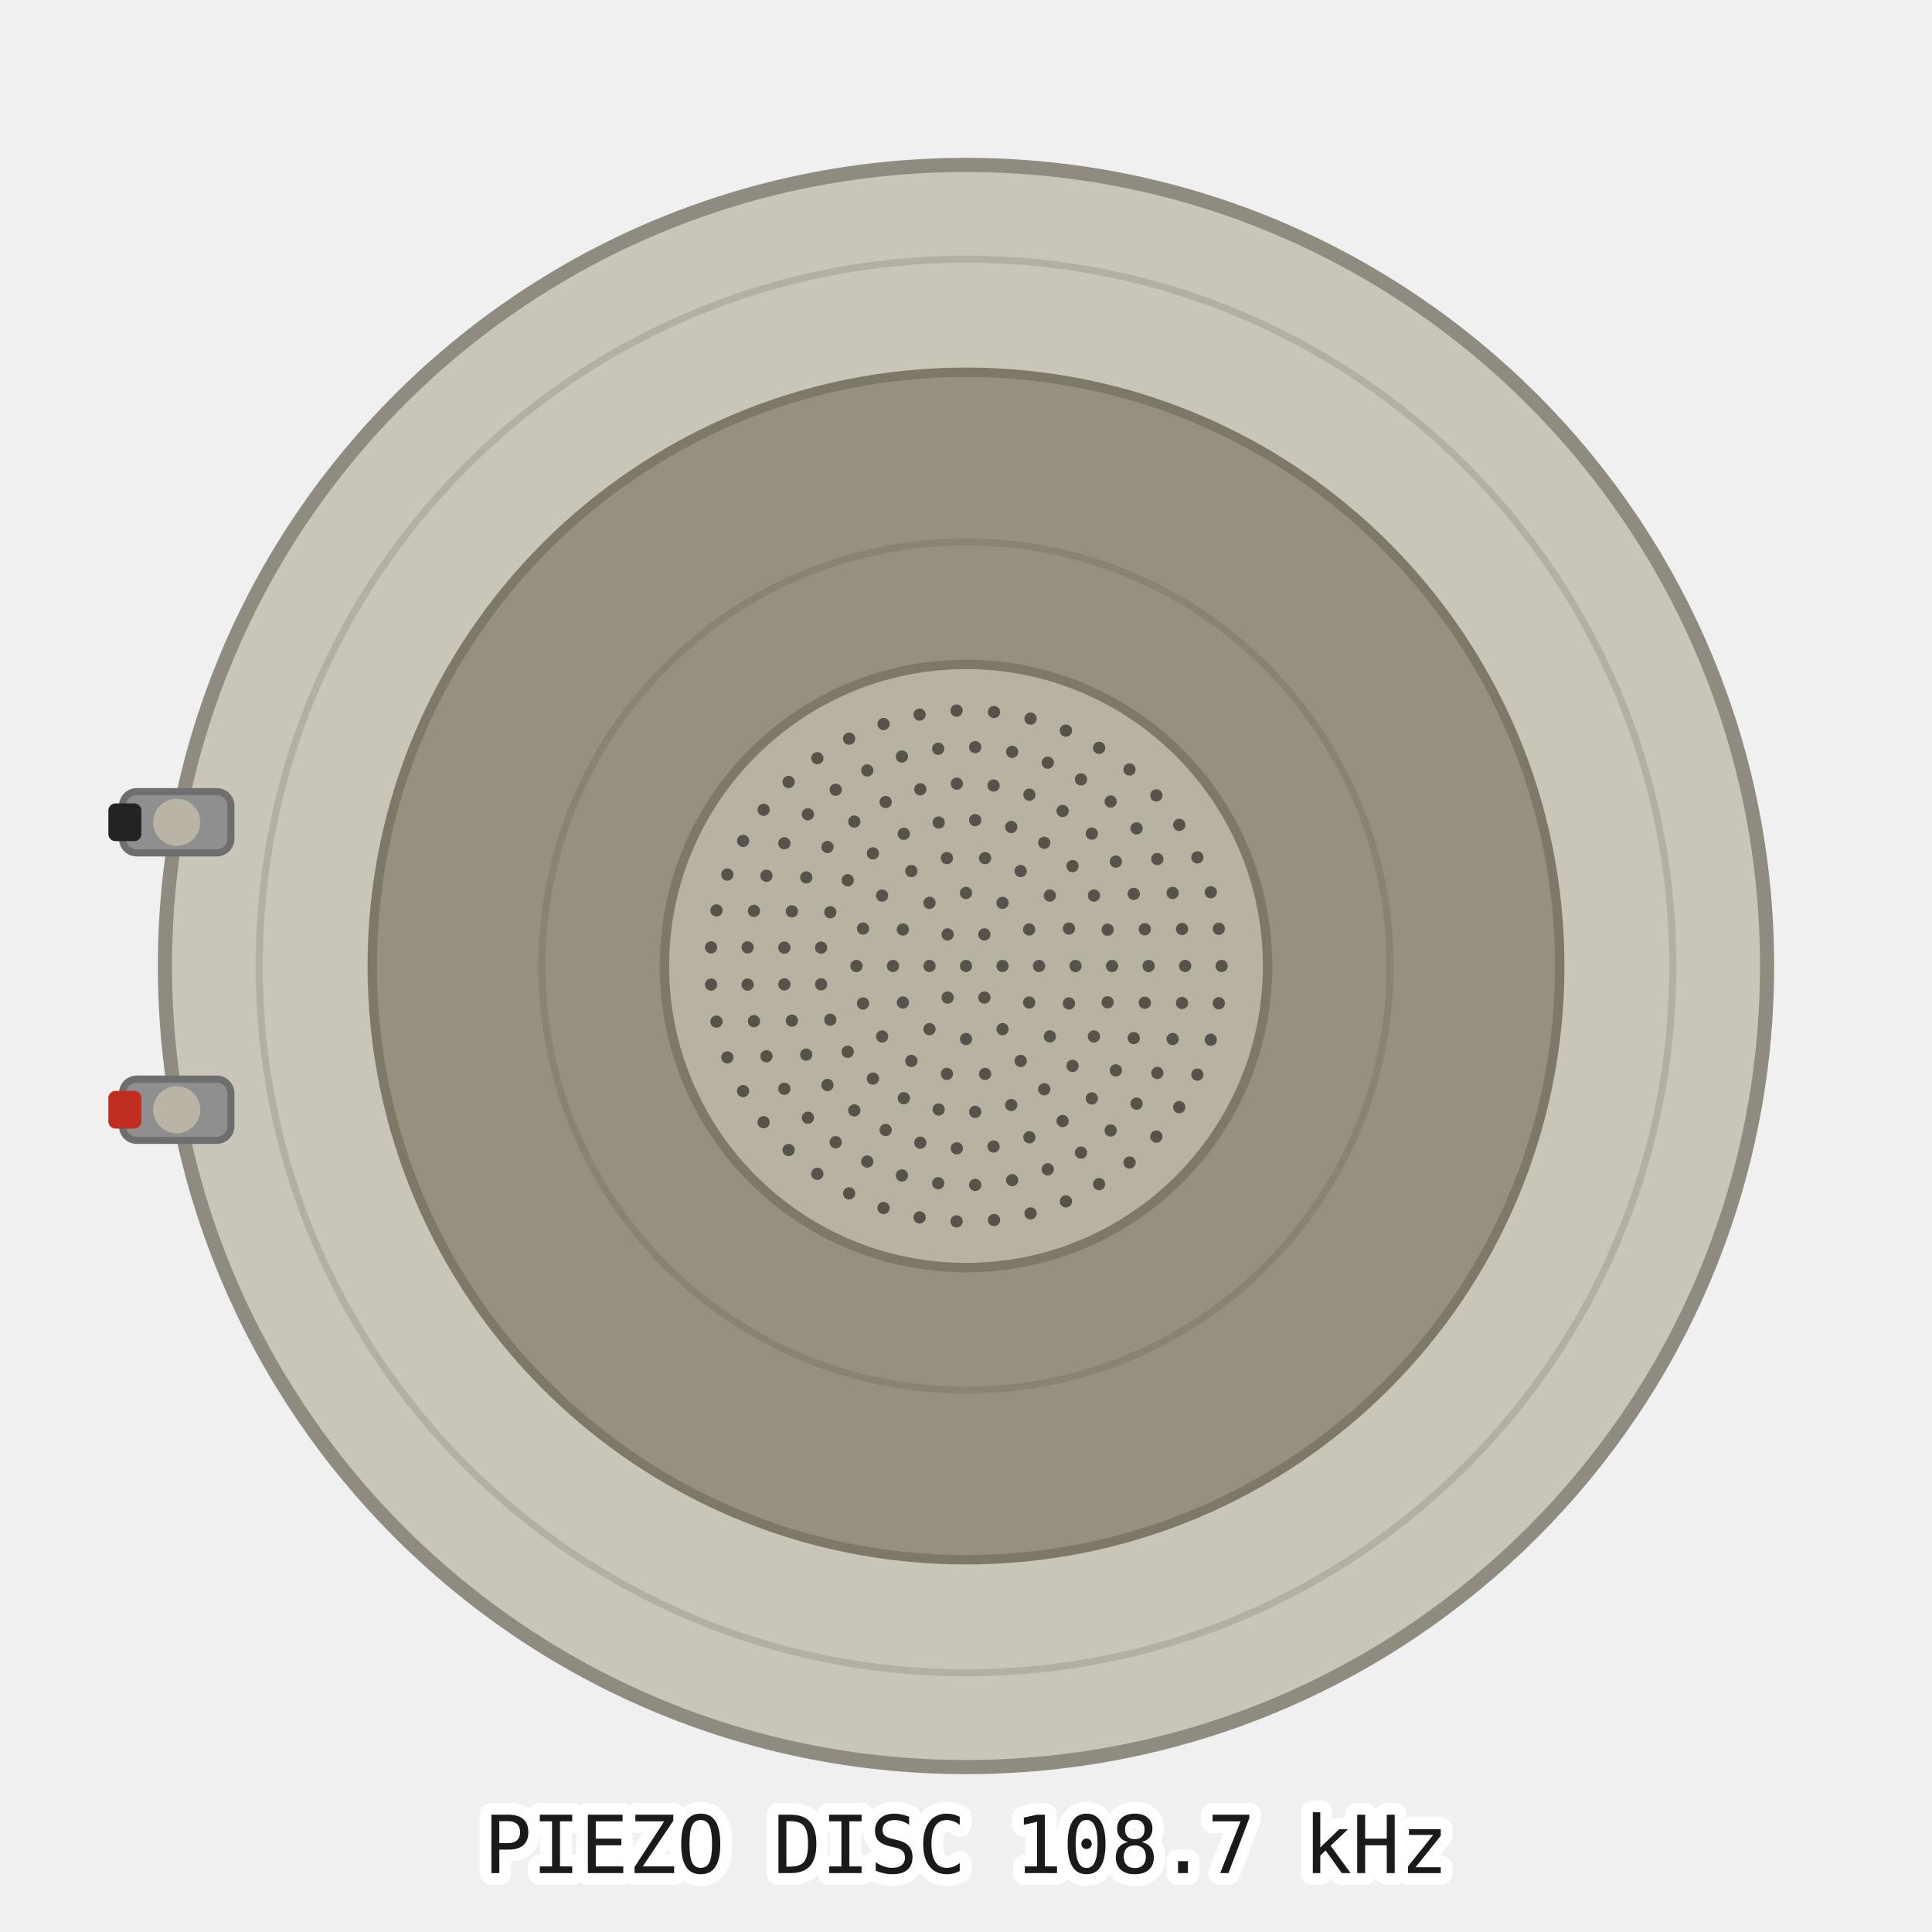
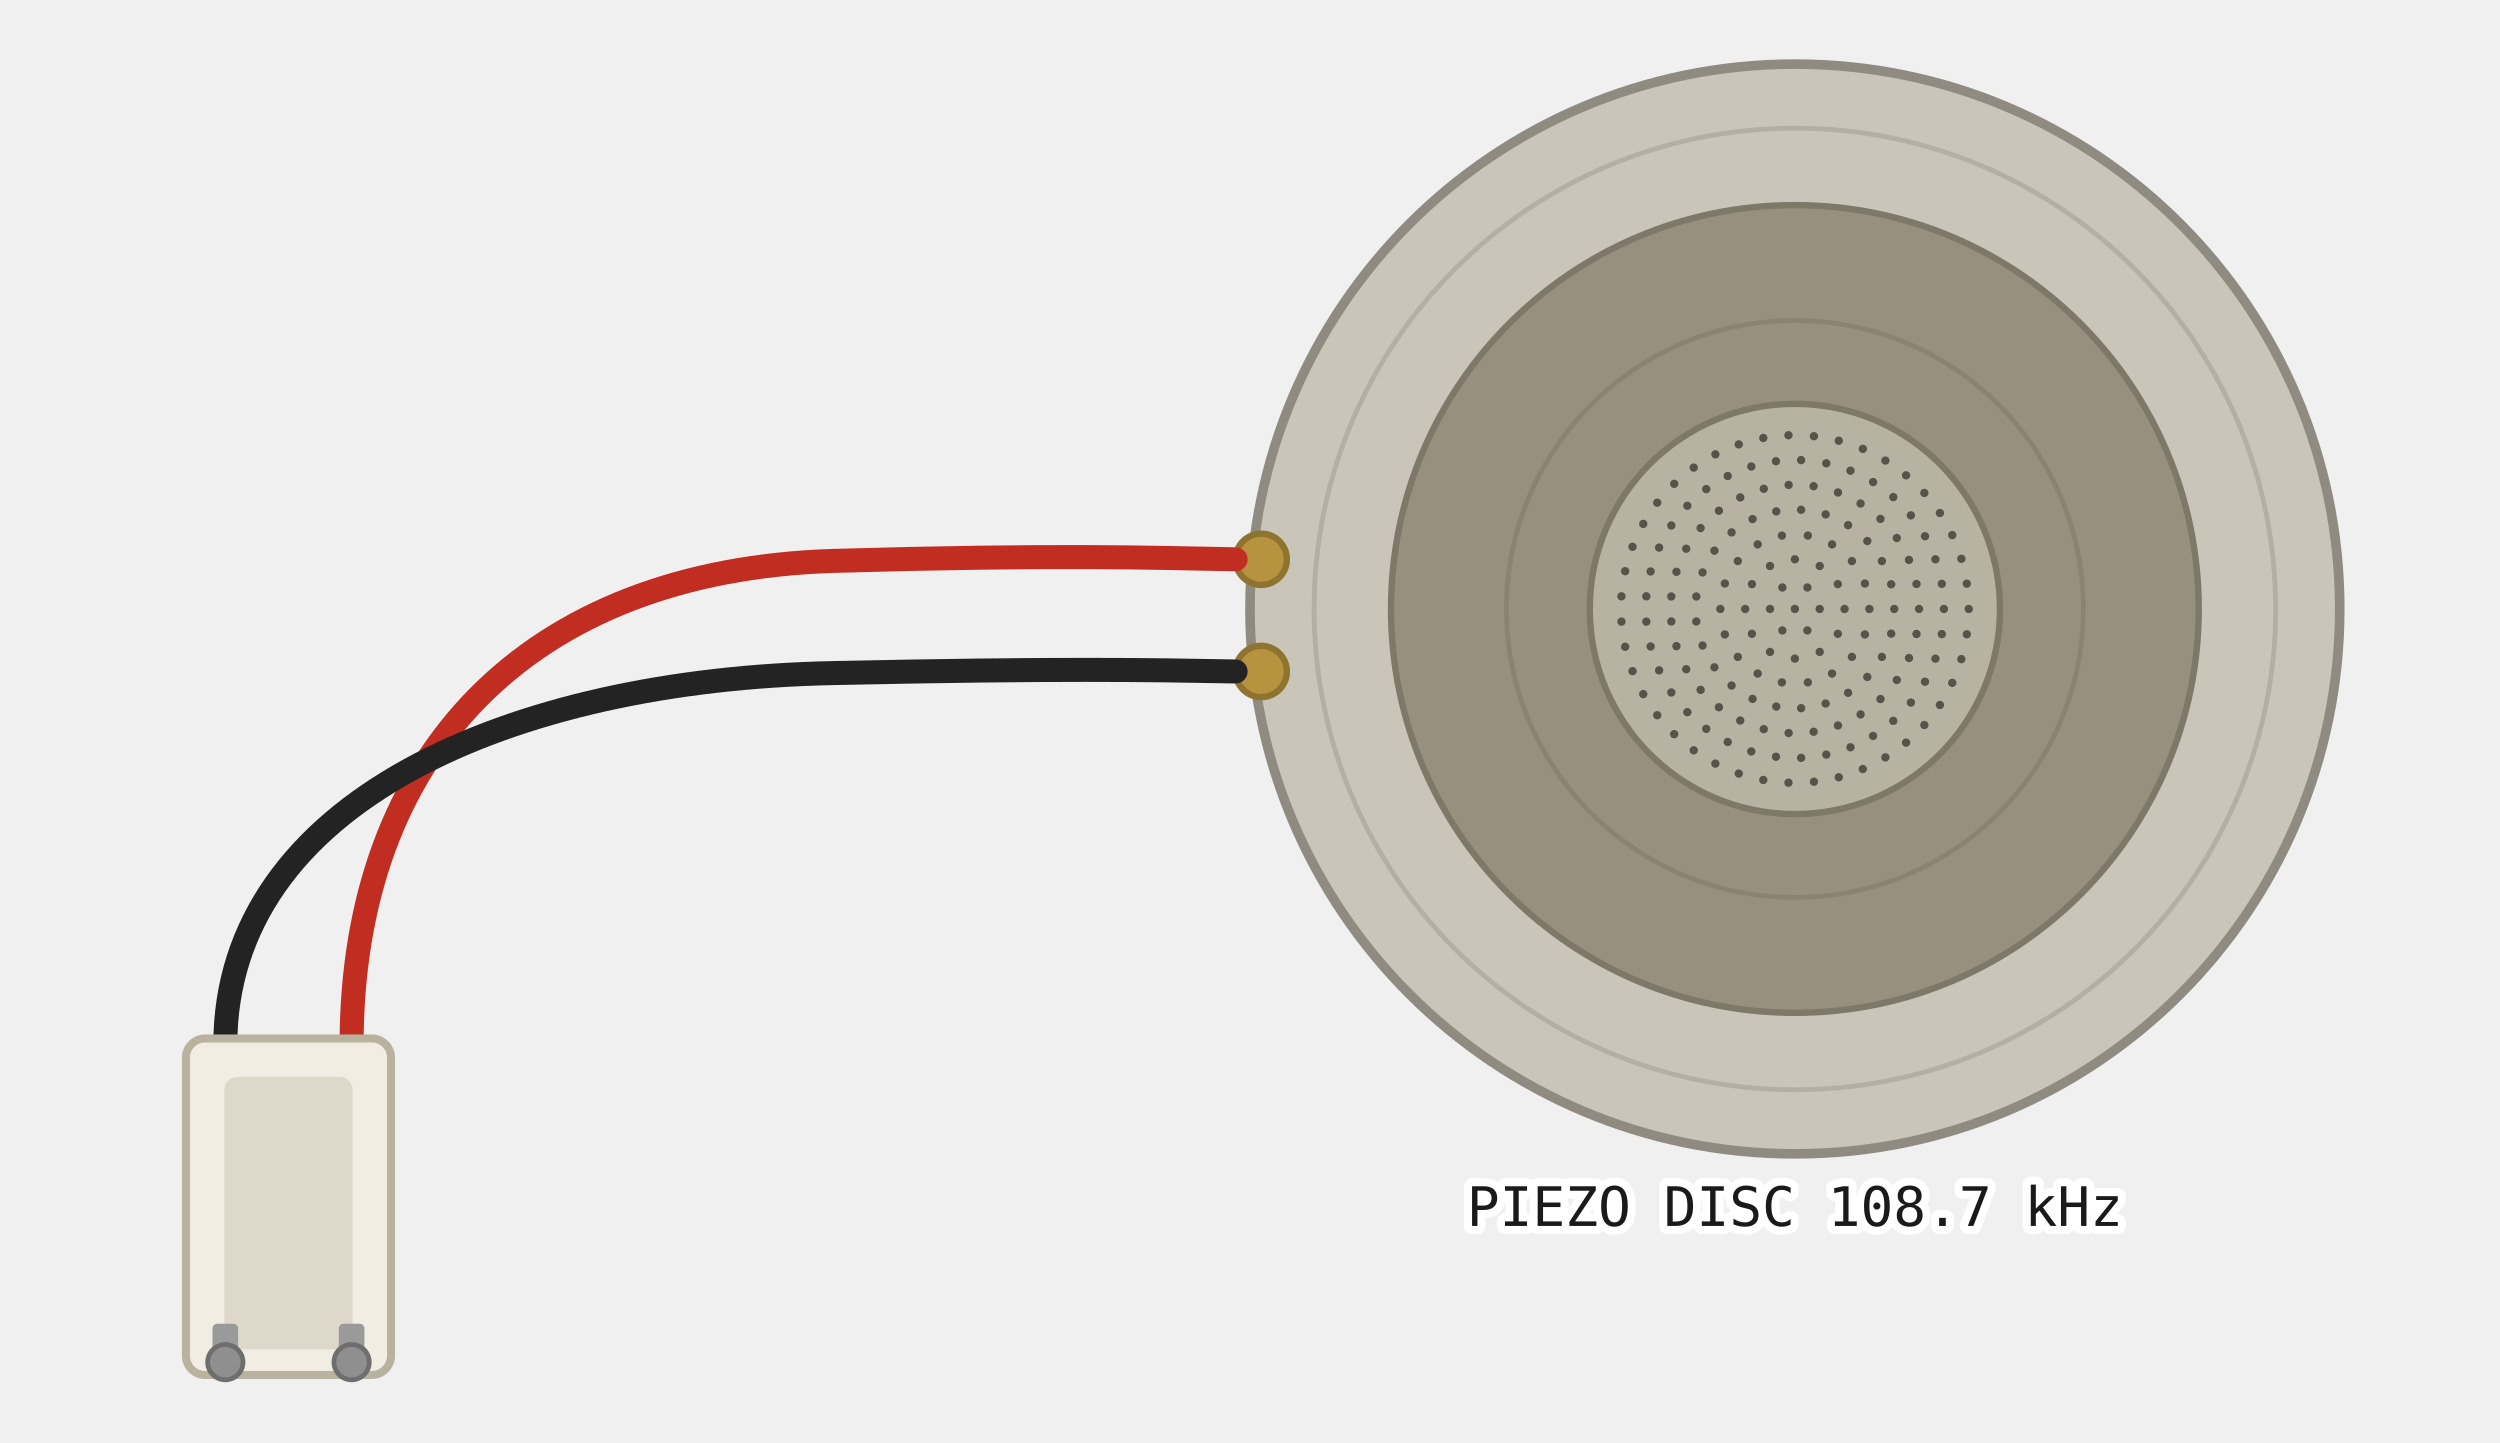
- <svg xmlns="http://www.w3.org/2000/svg" width="0.820in" height="0.820in" viewBox="0 0 820 820">
+ <svg xmlns="http://www.w3.org/2000/svg" width="1.560in" height="0.900in" viewBox="0 0 1560 900">
  <g id="breadboard">
-     <circle cx="410.0" cy="410.0" r="340" fill="#C9C5B8" stroke="#8F8B80" stroke-width="6" />
-     <circle cx="410.0" cy="410.0" r="300" fill="none" stroke="#B4AFA2" stroke-width="3" />
-     <circle cx="410.0" cy="410.0" r="252" fill="#97907F" stroke="#7E7869" stroke-width="4" />
-     <circle cx="410.0" cy="410.0" r="180" fill="none" stroke="#8A8373" stroke-width="3" />
-     <circle cx="410.0" cy="410.0" r="128" fill="#B8B2A2" stroke="#7E7869" stroke-width="4" />
-     <circle cx="410.0" cy="410.0" r="2.6" fill="#57524A" />
-     <circle cx="425.5" cy="410.0" r="2.6" fill="#57524A" />
-     <circle cx="417.8" cy="423.4" r="2.6" fill="#57524A" />
-     <circle cx="402.2" cy="423.4" r="2.6" fill="#57524A" />
-     <circle cx="394.5" cy="410.0" r="2.6" fill="#57524A" />
-     <circle cx="402.2" cy="396.6" r="2.6" fill="#57524A" />
-     <circle cx="417.8" cy="396.6" r="2.6" fill="#57524A" />
-     <circle cx="441.0" cy="410.0" r="2.6" fill="#57524A" />
-     <circle cx="436.8" cy="425.5" r="2.6" fill="#57524A" />
-     <circle cx="425.5" cy="436.8" r="2.6" fill="#57524A" />
-     <circle cx="410.0" cy="441.0" r="2.6" fill="#57524A" />
-     <circle cx="394.5" cy="436.8" r="2.6" fill="#57524A" />
-     <circle cx="383.2" cy="425.5" r="2.6" fill="#57524A" />
-     <circle cx="379.0" cy="410.0" r="2.6" fill="#57524A" />
-     <circle cx="383.2" cy="394.5" r="2.6" fill="#57524A" />
-     <circle cx="394.5" cy="383.2" r="2.6" fill="#57524A" />
-     <circle cx="410.0" cy="379.0" r="2.6" fill="#57524A" />
-     <circle cx="425.5" cy="383.2" r="2.6" fill="#57524A" />
-     <circle cx="436.8" cy="394.5" r="2.6" fill="#57524A" />
-     <circle cx="456.5" cy="410.0" r="2.6" fill="#57524A" />
-     <circle cx="453.7" cy="425.9" r="2.6" fill="#57524A" />
-     <circle cx="445.6" cy="439.9" r="2.6" fill="#57524A" />
-     <circle cx="433.2" cy="450.3" r="2.6" fill="#57524A" />
-     <circle cx="418.1" cy="455.8" r="2.6" fill="#57524A" />
-     <circle cx="401.9" cy="455.8" r="2.6" fill="#57524A" />
-     <circle cx="386.8" cy="450.3" r="2.6" fill="#57524A" />
-     <circle cx="374.4" cy="439.9" r="2.6" fill="#57524A" />
-     <circle cx="366.3" cy="425.9" r="2.6" fill="#57524A" />
-     <circle cx="363.5" cy="410.0" r="2.6" fill="#57524A" />
-     <circle cx="366.3" cy="394.1" r="2.6" fill="#57524A" />
-     <circle cx="374.4" cy="380.1" r="2.6" fill="#57524A" />
-     <circle cx="386.8" cy="369.7" r="2.6" fill="#57524A" />
-     <circle cx="401.9" cy="364.2" r="2.6" fill="#57524A" />
-     <circle cx="418.1" cy="364.2" r="2.6" fill="#57524A" />
-     <circle cx="433.2" cy="369.7" r="2.6" fill="#57524A" />
-     <circle cx="445.6" cy="380.1" r="2.6" fill="#57524A" />
-     <circle cx="453.7" cy="394.1" r="2.6" fill="#57524A" />
-     <circle cx="472.0" cy="410.0" r="2.6" fill="#57524A" />
-     <circle cx="470.1" cy="425.4" r="2.6" fill="#57524A" />
-     <circle cx="464.3" cy="439.9" r="2.6" fill="#57524A" />
-     <circle cx="455.2" cy="452.4" r="2.6" fill="#57524A" />
-     <circle cx="443.2" cy="462.3" r="2.6" fill="#57524A" />
-     <circle cx="429.2" cy="469.0" r="2.6" fill="#57524A" />
-     <circle cx="413.9" cy="471.9" r="2.6" fill="#57524A" />
-     <circle cx="398.4" cy="470.9" r="2.6" fill="#57524A" />
-     <circle cx="383.6" cy="466.1" r="2.6" fill="#57524A" />
-     <circle cx="370.5" cy="457.8" r="2.6" fill="#57524A" />
-     <circle cx="359.8" cy="446.4" r="2.6" fill="#57524A" />
-     <circle cx="352.4" cy="432.8" r="2.6" fill="#57524A" />
-     <circle cx="348.5" cy="417.8" r="2.6" fill="#57524A" />
-     <circle cx="348.5" cy="402.2" r="2.6" fill="#57524A" />
-     <circle cx="352.4" cy="387.2" r="2.6" fill="#57524A" />
-     <circle cx="359.8" cy="373.6" r="2.6" fill="#57524A" />
-     <circle cx="370.5" cy="362.2" r="2.6" fill="#57524A" />
-     <circle cx="383.6" cy="353.9" r="2.6" fill="#57524A" />
-     <circle cx="398.4" cy="349.1" r="2.6" fill="#57524A" />
-     <circle cx="413.9" cy="348.1" r="2.6" fill="#57524A" />
-     <circle cx="429.2" cy="351.0" r="2.6" fill="#57524A" />
-     <circle cx="443.2" cy="357.7" r="2.6" fill="#57524A" />
-     <circle cx="455.2" cy="367.6" r="2.6" fill="#57524A" />
-     <circle cx="464.3" cy="380.1" r="2.6" fill="#57524A" />
-     <circle cx="470.1" cy="394.6" r="2.6" fill="#57524A" />
-     <circle cx="487.5" cy="410.0" r="2.6" fill="#57524A" />
-     <circle cx="485.9" cy="425.6" r="2.6" fill="#57524A" />
-     <circle cx="481.2" cy="440.6" r="2.6" fill="#57524A" />
-     <circle cx="473.6" cy="454.3" r="2.6" fill="#57524A" />
-     <circle cx="463.4" cy="466.2" r="2.6" fill="#57524A" />
-     <circle cx="451.0" cy="475.8" r="2.6" fill="#57524A" />
-     <circle cx="436.9" cy="482.7" r="2.6" fill="#57524A" />
-     <circle cx="421.7" cy="486.6" r="2.6" fill="#57524A" />
-     <circle cx="406.1" cy="487.4" r="2.6" fill="#57524A" />
-     <circle cx="390.6" cy="485.0" r="2.6" fill="#57524A" />
-     <circle cx="375.9" cy="479.6" r="2.6" fill="#57524A" />
-     <circle cx="362.6" cy="471.3" r="2.6" fill="#57524A" />
-     <circle cx="351.2" cy="460.5" r="2.6" fill="#57524A" />
-     <circle cx="342.2" cy="447.6" r="2.6" fill="#57524A" />
-     <circle cx="336.1" cy="433.2" r="2.6" fill="#57524A" />
-     <circle cx="332.9" cy="417.8" r="2.6" fill="#57524A" />
-     <circle cx="332.9" cy="402.2" r="2.6" fill="#57524A" />
-     <circle cx="336.1" cy="386.8" r="2.6" fill="#57524A" />
-     <circle cx="342.2" cy="372.4" r="2.6" fill="#57524A" />
-     <circle cx="351.2" cy="359.5" r="2.6" fill="#57524A" />
-     <circle cx="362.6" cy="348.7" r="2.6" fill="#57524A" />
-     <circle cx="375.9" cy="340.4" r="2.6" fill="#57524A" />
-     <circle cx="390.6" cy="335.0" r="2.6" fill="#57524A" />
-     <circle cx="406.1" cy="332.6" r="2.6" fill="#57524A" />
-     <circle cx="421.7" cy="333.4" r="2.6" fill="#57524A" />
-     <circle cx="436.9" cy="337.3" r="2.6" fill="#57524A" />
-     <circle cx="451.0" cy="344.2" r="2.6" fill="#57524A" />
-     <circle cx="463.4" cy="353.8" r="2.6" fill="#57524A" />
-     <circle cx="473.6" cy="365.7" r="2.6" fill="#57524A" />
-     <circle cx="481.2" cy="379.4" r="2.6" fill="#57524A" />
-     <circle cx="485.9" cy="394.4" r="2.6" fill="#57524A" />
-     <circle cx="503.0" cy="410.0" r="2.6" fill="#57524A" />
-     <circle cx="501.7" cy="425.7" r="2.6" fill="#57524A" />
-     <circle cx="497.7" cy="441.0" r="2.6" fill="#57524A" />
-     <circle cx="491.2" cy="455.4" r="2.6" fill="#57524A" />
-     <circle cx="482.4" cy="468.4" r="2.6" fill="#57524A" />
-     <circle cx="471.4" cy="479.8" r="2.6" fill="#57524A" />
-     <circle cx="458.8" cy="489.2" r="2.6" fill="#57524A" />
-     <circle cx="444.7" cy="496.3" r="2.6" fill="#57524A" />
-     <circle cx="429.6" cy="500.9" r="2.6" fill="#57524A" />
-     <circle cx="413.9" cy="502.9" r="2.6" fill="#57524A" />
-     <circle cx="398.2" cy="502.2" r="2.6" fill="#57524A" />
-     <circle cx="382.8" cy="498.9" r="2.6" fill="#57524A" />
-     <circle cx="368.1" cy="493.0" r="2.6" fill="#57524A" />
-     <circle cx="354.7" cy="484.8" r="2.6" fill="#57524A" />
-     <circle cx="342.9" cy="474.4" r="2.6" fill="#57524A" />
-     <circle cx="332.9" cy="462.1" r="2.6" fill="#57524A" />
-     <circle cx="325.3" cy="448.3" r="2.6" fill="#57524A" />
-     <circle cx="320.0" cy="433.4" r="2.6" fill="#57524A" />
-     <circle cx="317.3" cy="417.9" r="2.6" fill="#57524A" />
-     <circle cx="317.3" cy="402.1" r="2.6" fill="#57524A" />
-     <circle cx="320.0" cy="386.6" r="2.6" fill="#57524A" />
-     <circle cx="325.3" cy="371.7" r="2.6" fill="#57524A" />
-     <circle cx="332.9" cy="357.9" r="2.6" fill="#57524A" />
-     <circle cx="342.9" cy="345.6" r="2.6" fill="#57524A" />
-     <circle cx="354.7" cy="335.2" r="2.6" fill="#57524A" />
-     <circle cx="368.1" cy="327.0" r="2.6" fill="#57524A" />
-     <circle cx="382.8" cy="321.1" r="2.6" fill="#57524A" />
-     <circle cx="398.2" cy="317.8" r="2.6" fill="#57524A" />
-     <circle cx="413.9" cy="317.1" r="2.6" fill="#57524A" />
-     <circle cx="429.6" cy="319.1" r="2.6" fill="#57524A" />
-     <circle cx="444.7" cy="323.7" r="2.6" fill="#57524A" />
-     <circle cx="458.8" cy="330.8" r="2.6" fill="#57524A" />
-     <circle cx="471.4" cy="340.2" r="2.6" fill="#57524A" />
-     <circle cx="482.4" cy="351.6" r="2.6" fill="#57524A" />
-     <circle cx="491.2" cy="364.6" r="2.6" fill="#57524A" />
-     <circle cx="497.7" cy="379.0" r="2.6" fill="#57524A" />
-     <circle cx="501.7" cy="394.3" r="2.6" fill="#57524A" />
-     <circle cx="518.5" cy="410.0" r="2.6" fill="#57524A" />
-     <circle cx="517.3" cy="425.8" r="2.6" fill="#57524A" />
-     <circle cx="513.9" cy="441.3" r="2.6" fill="#57524A" />
-     <circle cx="508.2" cy="456.1" r="2.6" fill="#57524A" />
-     <circle cx="500.5" cy="469.9" r="2.6" fill="#57524A" />
-     <circle cx="490.8" cy="482.4" r="2.6" fill="#57524A" />
-     <circle cx="479.4" cy="493.4" r="2.6" fill="#57524A" />
-     <circle cx="466.5" cy="502.6" r="2.6" fill="#57524A" />
-     <circle cx="452.4" cy="509.9" r="2.6" fill="#57524A" />
-     <circle cx="437.4" cy="515.0" r="2.6" fill="#57524A" />
-     <circle cx="421.9" cy="517.8" r="2.6" fill="#57524A" />
-     <circle cx="406.0" cy="518.4" r="2.6" fill="#57524A" />
-     <circle cx="390.3" cy="516.7" r="2.6" fill="#57524A" />
-     <circle cx="375.0" cy="512.7" r="2.6" fill="#57524A" />
-     <circle cx="360.4" cy="506.5" r="2.6" fill="#57524A" />
-     <circle cx="346.9" cy="498.2" r="2.6" fill="#57524A" />
-     <circle cx="334.7" cy="488.1" r="2.6" fill="#57524A" />
-     <circle cx="324.1" cy="476.3" r="2.6" fill="#57524A" />
-     <circle cx="315.4" cy="463.1" r="2.6" fill="#57524A" />
-     <circle cx="308.7" cy="448.8" r="2.6" fill="#57524A" />
-     <circle cx="304.1" cy="433.6" r="2.6" fill="#57524A" />
-     <circle cx="301.8" cy="417.9" r="2.6" fill="#57524A" />
-     <circle cx="301.8" cy="402.1" r="2.6" fill="#57524A" />
-     <circle cx="304.1" cy="386.4" r="2.6" fill="#57524A" />
-     <circle cx="308.7" cy="371.2" r="2.6" fill="#57524A" />
-     <circle cx="315.4" cy="356.9" r="2.6" fill="#57524A" />
-     <circle cx="324.1" cy="343.7" r="2.6" fill="#57524A" />
-     <circle cx="334.7" cy="331.9" r="2.6" fill="#57524A" />
-     <circle cx="346.9" cy="321.8" r="2.6" fill="#57524A" />
-     <circle cx="360.4" cy="313.5" r="2.6" fill="#57524A" />
-     <circle cx="375.0" cy="307.3" r="2.6" fill="#57524A" />
-     <circle cx="390.3" cy="303.3" r="2.6" fill="#57524A" />
-     <circle cx="406.0" cy="301.6" r="2.6" fill="#57524A" />
-     <circle cx="421.9" cy="302.2" r="2.6" fill="#57524A" />
-     <circle cx="437.4" cy="305.0" r="2.6" fill="#57524A" />
-     <circle cx="452.4" cy="310.1" r="2.6" fill="#57524A" />
-     <circle cx="466.5" cy="317.4" r="2.6" fill="#57524A" />
-     <circle cx="479.4" cy="326.6" r="2.6" fill="#57524A" />
-     <circle cx="490.8" cy="337.6" r="2.6" fill="#57524A" />
-     <circle cx="500.5" cy="350.1" r="2.6" fill="#57524A" />
-     <circle cx="508.2" cy="363.9" r="2.6" fill="#57524A" />
-     <circle cx="513.9" cy="378.7" r="2.6" fill="#57524A" />
-     <circle cx="517.3" cy="394.2" r="2.6" fill="#57524A" />
-     <rect x="52" y="336" width="46" height="26" rx="6" fill="#8f8f8f" stroke="#6e6e6e" stroke-width="3" />
-     <rect x="46" y="341" width="14" height="16" rx="3" fill="#232323" />
-     <circle id="connector1pin" cx="75" cy="349" r="10" fill="#B9B4A6" />
-     <rect x="52" y="458" width="46" height="26" rx="6" fill="#8f8f8f" stroke="#6e6e6e" stroke-width="3" />
-     <rect x="46" y="463" width="14" height="16" rx="3" fill="#C22D22" />
-     <circle id="connector0pin" cx="75" cy="471" r="10" fill="#B9B4A6" />
-     <text x="410.0" y="795" font-family="Andale Mono, monospace" font-size="34" fill="#1A1A1A" text-anchor="middle" paint-order="stroke" stroke="#FFFFFF" stroke-width="10" stroke-linejoin="round">PIEZO DISC 108.7 kHz</text>
+     <circle cx="1120.0" cy="380.0" r="340" fill="#C9C5B8" stroke="#8F8B80" stroke-width="6" />
+     <circle cx="1120.0" cy="380.0" r="300" fill="none" stroke="#B4AFA2" stroke-width="3" />
+     <circle cx="1120.0" cy="380.0" r="252" fill="#97907F" stroke="#7E7869" stroke-width="4" />
+     <circle cx="1120.0" cy="380.0" r="180" fill="none" stroke="#8A8373" stroke-width="3" />
+     <circle cx="1120.0" cy="380.0" r="128" fill="#B8B2A2" stroke="#7E7869" stroke-width="4" />
+     <circle cx="1120.0" cy="380.0" r="2.6" fill="#57524A" />
+     <circle cx="1135.5" cy="380.0" r="2.6" fill="#57524A" />
+     <circle cx="1127.8" cy="393.4" r="2.6" fill="#57524A" />
+     <circle cx="1112.2" cy="393.4" r="2.6" fill="#57524A" />
+     <circle cx="1104.5" cy="380.0" r="2.6" fill="#57524A" />
+     <circle cx="1112.2" cy="366.6" r="2.6" fill="#57524A" />
+     <circle cx="1127.8" cy="366.6" r="2.6" fill="#57524A" />
+     <circle cx="1151.0" cy="380.0" r="2.6" fill="#57524A" />
+     <circle cx="1146.8" cy="395.5" r="2.6" fill="#57524A" />
+     <circle cx="1135.5" cy="406.8" r="2.6" fill="#57524A" />
+     <circle cx="1120.0" cy="411.0" r="2.6" fill="#57524A" />
+     <circle cx="1104.5" cy="406.8" r="2.6" fill="#57524A" />
+     <circle cx="1093.2" cy="395.5" r="2.6" fill="#57524A" />
+     <circle cx="1089.0" cy="380.0" r="2.6" fill="#57524A" />
+     <circle cx="1093.2" cy="364.5" r="2.6" fill="#57524A" />
+     <circle cx="1104.5" cy="353.2" r="2.6" fill="#57524A" />
+     <circle cx="1120.0" cy="349.0" r="2.6" fill="#57524A" />
+     <circle cx="1135.5" cy="353.2" r="2.6" fill="#57524A" />
+     <circle cx="1146.8" cy="364.5" r="2.6" fill="#57524A" />
+     <circle cx="1166.5" cy="380.0" r="2.6" fill="#57524A" />
+     <circle cx="1163.7" cy="395.9" r="2.6" fill="#57524A" />
+     <circle cx="1155.6" cy="409.9" r="2.6" fill="#57524A" />
+     <circle cx="1143.2" cy="420.3" r="2.6" fill="#57524A" />
+     <circle cx="1128.1" cy="425.8" r="2.6" fill="#57524A" />
+     <circle cx="1111.9" cy="425.8" r="2.6" fill="#57524A" />
+     <circle cx="1096.8" cy="420.3" r="2.6" fill="#57524A" />
+     <circle cx="1084.4" cy="409.9" r="2.6" fill="#57524A" />
+     <circle cx="1076.3" cy="395.9" r="2.6" fill="#57524A" />
+     <circle cx="1073.5" cy="380.0" r="2.6" fill="#57524A" />
+     <circle cx="1076.3" cy="364.1" r="2.6" fill="#57524A" />
+     <circle cx="1084.4" cy="350.1" r="2.6" fill="#57524A" />
+     <circle cx="1096.8" cy="339.7" r="2.6" fill="#57524A" />
+     <circle cx="1111.9" cy="334.2" r="2.6" fill="#57524A" />
+     <circle cx="1128.1" cy="334.2" r="2.6" fill="#57524A" />
+     <circle cx="1143.2" cy="339.7" r="2.6" fill="#57524A" />
+     <circle cx="1155.6" cy="350.1" r="2.6" fill="#57524A" />
+     <circle cx="1163.7" cy="364.1" r="2.6" fill="#57524A" />
+     <circle cx="1182.0" cy="380.0" r="2.6" fill="#57524A" />
+     <circle cx="1180.1" cy="395.4" r="2.6" fill="#57524A" />
+     <circle cx="1174.3" cy="409.9" r="2.6" fill="#57524A" />
+     <circle cx="1165.2" cy="422.4" r="2.6" fill="#57524A" />
+     <circle cx="1153.2" cy="432.3" r="2.6" fill="#57524A" />
+     <circle cx="1139.2" cy="439.0" r="2.6" fill="#57524A" />
+     <circle cx="1123.9" cy="441.9" r="2.6" fill="#57524A" />
+     <circle cx="1108.4" cy="440.9" r="2.6" fill="#57524A" />
+     <circle cx="1093.6" cy="436.1" r="2.6" fill="#57524A" />
+     <circle cx="1080.5" cy="427.8" r="2.6" fill="#57524A" />
+     <circle cx="1069.8" cy="416.4" r="2.6" fill="#57524A" />
+     <circle cx="1062.4" cy="402.8" r="2.6" fill="#57524A" />
+     <circle cx="1058.5" cy="387.8" r="2.6" fill="#57524A" />
+     <circle cx="1058.5" cy="372.2" r="2.6" fill="#57524A" />
+     <circle cx="1062.4" cy="357.2" r="2.6" fill="#57524A" />
+     <circle cx="1069.8" cy="343.6" r="2.6" fill="#57524A" />
+     <circle cx="1080.5" cy="332.2" r="2.6" fill="#57524A" />
+     <circle cx="1093.6" cy="323.9" r="2.6" fill="#57524A" />
+     <circle cx="1108.4" cy="319.1" r="2.6" fill="#57524A" />
+     <circle cx="1123.9" cy="318.1" r="2.6" fill="#57524A" />
+     <circle cx="1139.2" cy="321.0" r="2.6" fill="#57524A" />
+     <circle cx="1153.2" cy="327.7" r="2.6" fill="#57524A" />
+     <circle cx="1165.2" cy="337.6" r="2.6" fill="#57524A" />
+     <circle cx="1174.3" cy="350.1" r="2.6" fill="#57524A" />
+     <circle cx="1180.1" cy="364.6" r="2.6" fill="#57524A" />
+     <circle cx="1197.5" cy="380.0" r="2.6" fill="#57524A" />
+     <circle cx="1195.9" cy="395.6" r="2.6" fill="#57524A" />
+     <circle cx="1191.2" cy="410.6" r="2.6" fill="#57524A" />
+     <circle cx="1183.6" cy="424.3" r="2.6" fill="#57524A" />
+     <circle cx="1173.4" cy="436.2" r="2.6" fill="#57524A" />
+     <circle cx="1161.0" cy="445.8" r="2.6" fill="#57524A" />
+     <circle cx="1146.9" cy="452.7" r="2.6" fill="#57524A" />
+     <circle cx="1131.7" cy="456.6" r="2.6" fill="#57524A" />
+     <circle cx="1116.1" cy="457.4" r="2.6" fill="#57524A" />
+     <circle cx="1100.6" cy="455.0" r="2.6" fill="#57524A" />
+     <circle cx="1085.9" cy="449.6" r="2.6" fill="#57524A" />
+     <circle cx="1072.6" cy="441.3" r="2.6" fill="#57524A" />
+     <circle cx="1061.2" cy="430.5" r="2.6" fill="#57524A" />
+     <circle cx="1052.2" cy="417.6" r="2.6" fill="#57524A" />
+     <circle cx="1046.1" cy="403.2" r="2.6" fill="#57524A" />
+     <circle cx="1042.9" cy="387.8" r="2.6" fill="#57524A" />
+     <circle cx="1042.9" cy="372.2" r="2.6" fill="#57524A" />
+     <circle cx="1046.1" cy="356.8" r="2.6" fill="#57524A" />
+     <circle cx="1052.2" cy="342.4" r="2.6" fill="#57524A" />
+     <circle cx="1061.2" cy="329.5" r="2.6" fill="#57524A" />
+     <circle cx="1072.6" cy="318.7" r="2.6" fill="#57524A" />
+     <circle cx="1085.9" cy="310.4" r="2.6" fill="#57524A" />
+     <circle cx="1100.6" cy="305.0" r="2.6" fill="#57524A" />
+     <circle cx="1116.1" cy="302.6" r="2.6" fill="#57524A" />
+     <circle cx="1131.7" cy="303.4" r="2.6" fill="#57524A" />
+     <circle cx="1146.9" cy="307.3" r="2.6" fill="#57524A" />
+     <circle cx="1161.0" cy="314.2" r="2.6" fill="#57524A" />
+     <circle cx="1173.4" cy="323.8" r="2.6" fill="#57524A" />
+     <circle cx="1183.6" cy="335.7" r="2.6" fill="#57524A" />
+     <circle cx="1191.2" cy="349.4" r="2.6" fill="#57524A" />
+     <circle cx="1195.9" cy="364.4" r="2.6" fill="#57524A" />
+     <circle cx="1213.0" cy="380.0" r="2.6" fill="#57524A" />
+     <circle cx="1211.7" cy="395.7" r="2.6" fill="#57524A" />
+     <circle cx="1207.7" cy="411.0" r="2.6" fill="#57524A" />
+     <circle cx="1201.2" cy="425.4" r="2.6" fill="#57524A" />
+     <circle cx="1192.4" cy="438.4" r="2.6" fill="#57524A" />
+     <circle cx="1181.4" cy="449.8" r="2.6" fill="#57524A" />
+     <circle cx="1168.8" cy="459.2" r="2.6" fill="#57524A" />
+     <circle cx="1154.7" cy="466.3" r="2.6" fill="#57524A" />
+     <circle cx="1139.6" cy="470.9" r="2.6" fill="#57524A" />
+     <circle cx="1123.9" cy="472.9" r="2.6" fill="#57524A" />
+     <circle cx="1108.2" cy="472.2" r="2.6" fill="#57524A" />
+     <circle cx="1092.8" cy="468.9" r="2.6" fill="#57524A" />
+     <circle cx="1078.1" cy="463.0" r="2.6" fill="#57524A" />
+     <circle cx="1064.7" cy="454.8" r="2.6" fill="#57524A" />
+     <circle cx="1052.9" cy="444.4" r="2.6" fill="#57524A" />
+     <circle cx="1042.9" cy="432.1" r="2.6" fill="#57524A" />
+     <circle cx="1035.3" cy="418.3" r="2.6" fill="#57524A" />
+     <circle cx="1030.0" cy="403.4" r="2.6" fill="#57524A" />
+     <circle cx="1027.3" cy="387.9" r="2.6" fill="#57524A" />
+     <circle cx="1027.3" cy="372.1" r="2.6" fill="#57524A" />
+     <circle cx="1030.0" cy="356.6" r="2.6" fill="#57524A" />
+     <circle cx="1035.3" cy="341.7" r="2.6" fill="#57524A" />
+     <circle cx="1042.9" cy="327.9" r="2.6" fill="#57524A" />
+     <circle cx="1052.9" cy="315.6" r="2.6" fill="#57524A" />
+     <circle cx="1064.7" cy="305.2" r="2.6" fill="#57524A" />
+     <circle cx="1078.1" cy="297.0" r="2.6" fill="#57524A" />
+     <circle cx="1092.8" cy="291.1" r="2.6" fill="#57524A" />
+     <circle cx="1108.2" cy="287.8" r="2.6" fill="#57524A" />
+     <circle cx="1123.9" cy="287.1" r="2.6" fill="#57524A" />
+     <circle cx="1139.6" cy="289.1" r="2.6" fill="#57524A" />
+     <circle cx="1154.7" cy="293.7" r="2.6" fill="#57524A" />
+     <circle cx="1168.8" cy="300.8" r="2.6" fill="#57524A" />
+     <circle cx="1181.4" cy="310.2" r="2.6" fill="#57524A" />
+     <circle cx="1192.4" cy="321.6" r="2.6" fill="#57524A" />
+     <circle cx="1201.2" cy="334.6" r="2.6" fill="#57524A" />
+     <circle cx="1207.7" cy="349.0" r="2.6" fill="#57524A" />
+     <circle cx="1211.7" cy="364.3" r="2.6" fill="#57524A" />
+     <circle cx="1228.5" cy="380.0" r="2.6" fill="#57524A" />
+     <circle cx="1227.3" cy="395.8" r="2.6" fill="#57524A" />
+     <circle cx="1223.9" cy="411.3" r="2.6" fill="#57524A" />
+     <circle cx="1218.2" cy="426.1" r="2.6" fill="#57524A" />
+     <circle cx="1210.5" cy="439.9" r="2.6" fill="#57524A" />
+     <circle cx="1200.8" cy="452.4" r="2.6" fill="#57524A" />
+     <circle cx="1189.4" cy="463.4" r="2.6" fill="#57524A" />
+     <circle cx="1176.5" cy="472.6" r="2.6" fill="#57524A" />
+     <circle cx="1162.4" cy="479.9" r="2.6" fill="#57524A" />
+     <circle cx="1147.4" cy="485.0" r="2.6" fill="#57524A" />
+     <circle cx="1131.9" cy="487.8" r="2.6" fill="#57524A" />
+     <circle cx="1116.0" cy="488.4" r="2.6" fill="#57524A" />
+     <circle cx="1100.3" cy="486.7" r="2.6" fill="#57524A" />
+     <circle cx="1085.0" cy="482.7" r="2.6" fill="#57524A" />
+     <circle cx="1070.4" cy="476.5" r="2.6" fill="#57524A" />
+     <circle cx="1056.9" cy="468.2" r="2.6" fill="#57524A" />
+     <circle cx="1044.7" cy="458.1" r="2.6" fill="#57524A" />
+     <circle cx="1034.1" cy="446.3" r="2.6" fill="#57524A" />
+     <circle cx="1025.4" cy="433.1" r="2.6" fill="#57524A" />
+     <circle cx="1018.7" cy="418.8" r="2.6" fill="#57524A" />
+     <circle cx="1014.1" cy="403.6" r="2.6" fill="#57524A" />
+     <circle cx="1011.8" cy="387.9" r="2.6" fill="#57524A" />
+     <circle cx="1011.8" cy="372.1" r="2.6" fill="#57524A" />
+     <circle cx="1014.1" cy="356.4" r="2.6" fill="#57524A" />
+     <circle cx="1018.7" cy="341.2" r="2.6" fill="#57524A" />
+     <circle cx="1025.4" cy="326.9" r="2.6" fill="#57524A" />
+     <circle cx="1034.1" cy="313.7" r="2.6" fill="#57524A" />
+     <circle cx="1044.7" cy="301.9" r="2.6" fill="#57524A" />
+     <circle cx="1056.9" cy="291.8" r="2.6" fill="#57524A" />
+     <circle cx="1070.4" cy="283.5" r="2.6" fill="#57524A" />
+     <circle cx="1085.0" cy="277.3" r="2.6" fill="#57524A" />
+     <circle cx="1100.3" cy="273.3" r="2.6" fill="#57524A" />
+     <circle cx="1116.0" cy="271.6" r="2.6" fill="#57524A" />
+     <circle cx="1131.9" cy="272.2" r="2.6" fill="#57524A" />
+     <circle cx="1147.4" cy="275.0" r="2.6" fill="#57524A" />
+     <circle cx="1162.4" cy="280.1" r="2.6" fill="#57524A" />
+     <circle cx="1176.5" cy="287.4" r="2.6" fill="#57524A" />
+     <circle cx="1189.4" cy="296.6" r="2.6" fill="#57524A" />
+     <circle cx="1200.8" cy="307.6" r="2.6" fill="#57524A" />
+     <circle cx="1210.5" cy="320.1" r="2.6" fill="#57524A" />
+     <circle cx="1218.2" cy="333.9" r="2.6" fill="#57524A" />
+     <circle cx="1223.9" cy="348.7" r="2.6" fill="#57524A" />
+     <circle cx="1227.3" cy="364.2" r="2.6" fill="#57524A" />
+     <circle cx="787" cy="349" r="16" fill="#B8933F" stroke="#8F7430" stroke-width="4" />
+     <circle cx="787" cy="419" r="16" fill="#B8933F" stroke="#8F7430" stroke-width="4" />
+     <path d="M 219.4 652 C 219.4 470, 330 356, 520 350 C 660 346, 716 348, 771 349" fill="none" stroke="#C22D22" stroke-width="15" stroke-linecap="round" />
+     <path d="M 140.6 652 C 140.6 500, 320 424, 520 420 C 660 417, 716 418, 771 419" fill="none" stroke="#232323" stroke-width="15" stroke-linecap="round" />
+     <rect x="116.0" y="648" width="128" height="210" rx="12" fill="#F1EDE2" stroke="#B9B29F" stroke-width="5" />
+     <rect x="140.0" y="672" width="80" height="170" rx="8" fill="#DDD8C9" />
+     <rect x="132.6" y="826" width="16" height="26" rx="3" fill="#9a9a9a" />
+     <rect x="211.4" y="826" width="16" height="26" rx="3" fill="#9a9a9a" />
+     <circle id="connector0pin" cx="219.4" cy="850.0" r="11" fill="#8f8f8f" stroke="#6e6e6e" stroke-width="3" />
+     <circle id="connector1pin" cx="140.6" cy="850.0" r="11" fill="#8f8f8f" stroke="#6e6e6e" stroke-width="3" />
+     <rect id="connector0terminal" x="218.4" y="855.0" width="2" height="2" fill="none" />
+     <rect id="connector1terminal" x="139.6" y="855.0" width="2" height="2" fill="none" />
+     <text x="1120.0" y="765.0" font-family="Andale Mono, monospace" font-size="34" fill="#1A1A1A" text-anchor="middle" paint-order="stroke" stroke="#FFFFFF" stroke-width="10" stroke-linejoin="round">PIEZO DISC 108.7 kHz</text>
  </g>
</svg>
